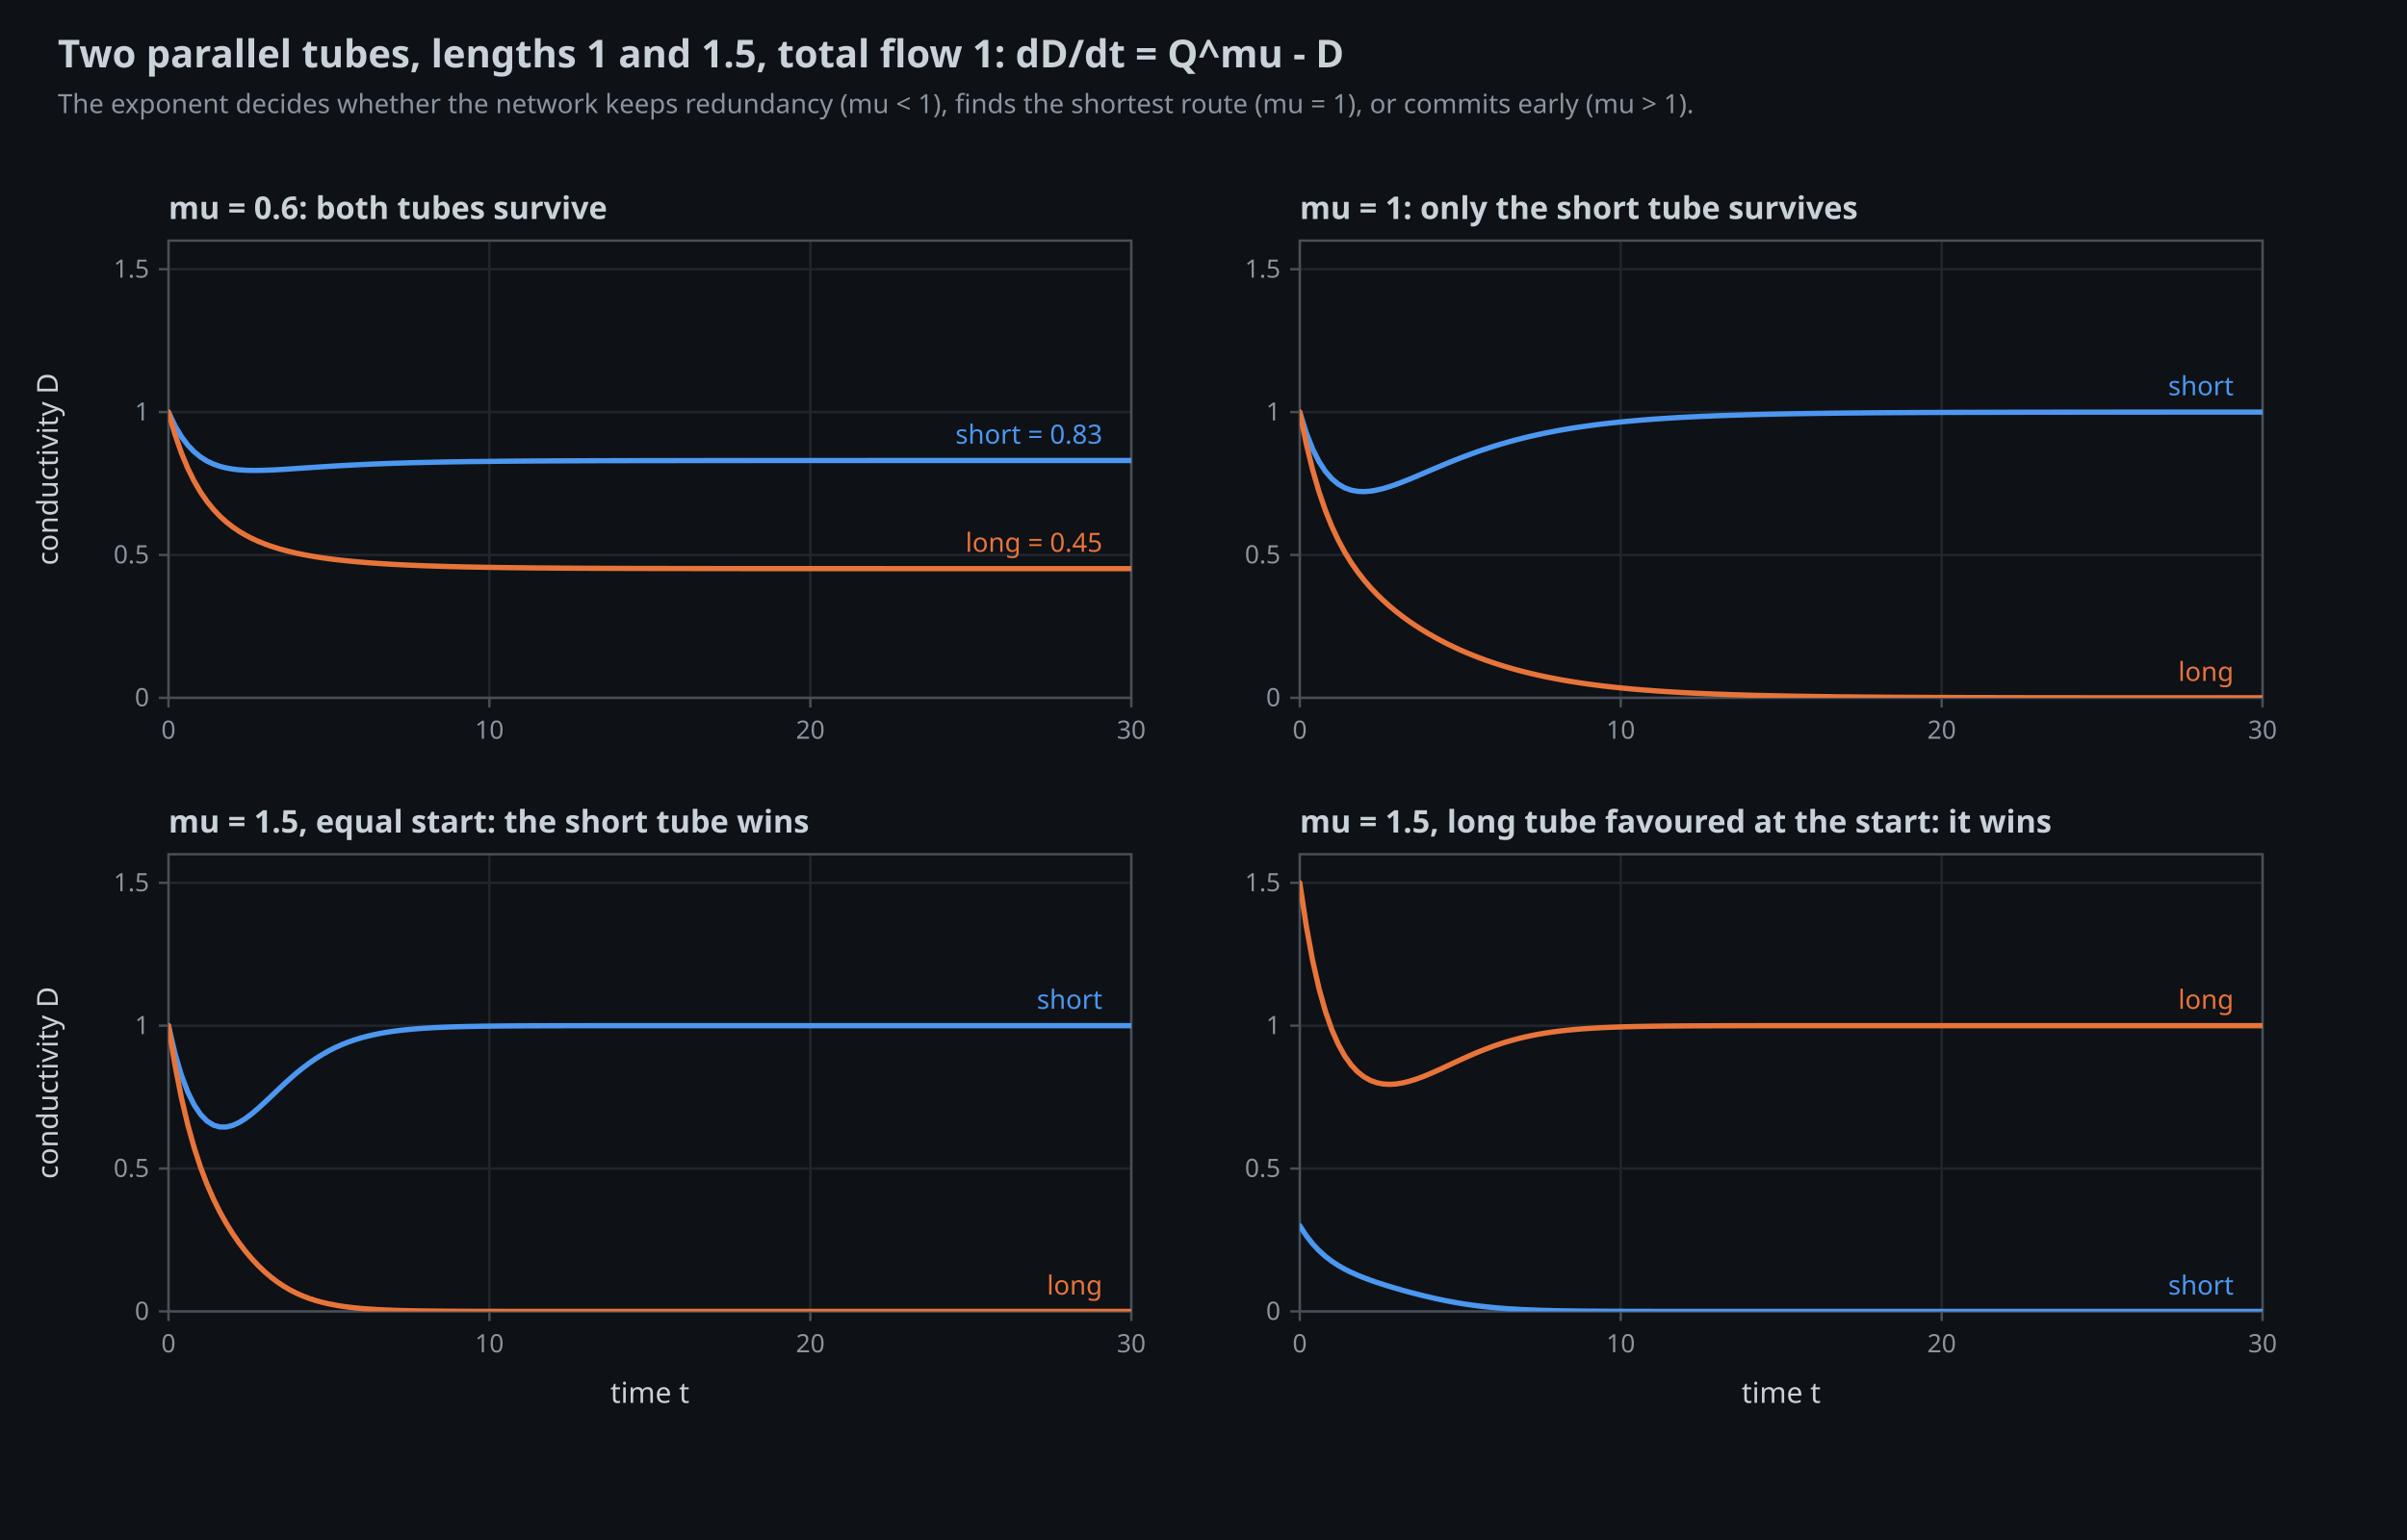
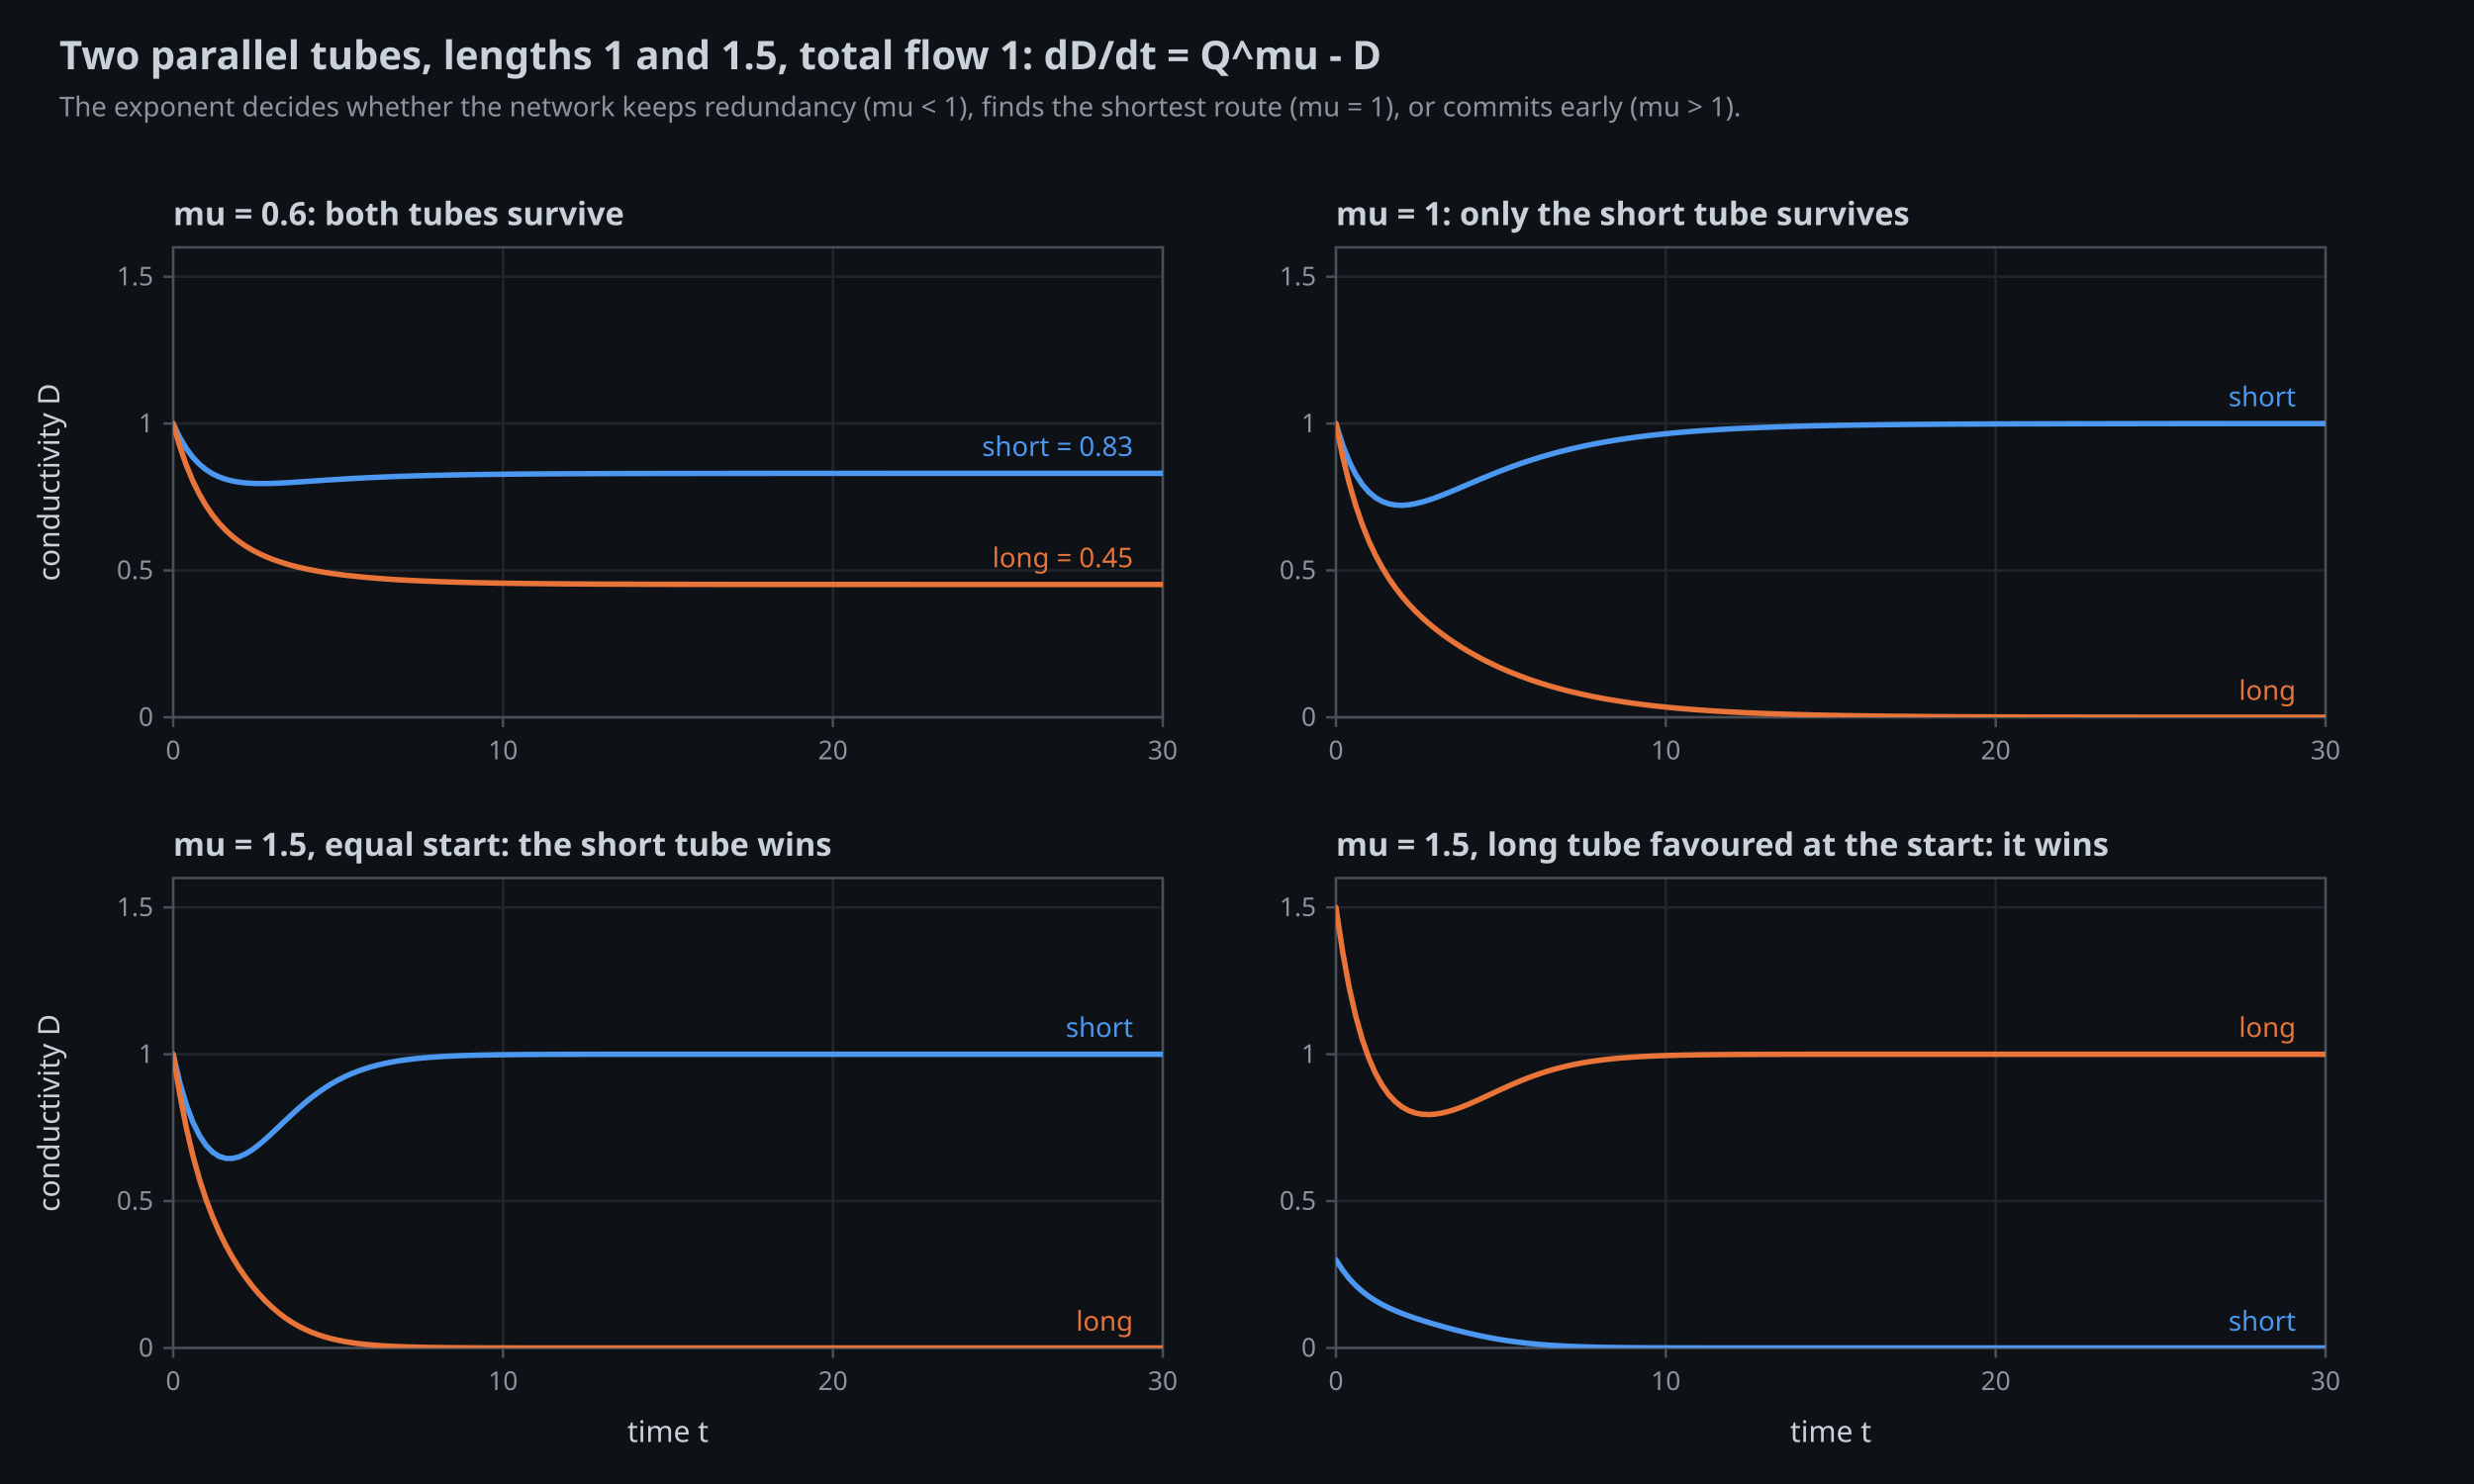
- <svg xmlns="http://www.w3.org/2000/svg" viewBox="0 0 1000 640" width="1000" height="640" font-family="system-ui, sans-serif">
-   <rect width="1000" height="640" fill="#0e1116" />
+ <svg xmlns="http://www.w3.org/2000/svg" viewBox="0 0 1000 600" width="1000" height="600" font-family="system-ui, sans-serif">
+   <rect width="1000" height="600" fill="#0e1116" />
  <text x="24" y="28" font-size="16" text-anchor="start" fill="#c9d1d9" font-weight="600">Two parallel tubes, lengths 1 and 1.5, total flow 1: dD/dt = Q^mu - D</text>
  <text x="24" y="47" font-size="11" text-anchor="start" fill="#8b949e">The exponent decides whether the network keeps redundancy (mu &lt; 1), finds the shortest route (mu = 1), or commits early (mu &gt; 1).</text>
  <defs>
    <clipPath id="clip1">
      <rect x="70" y="100" width="400" height="190" />
    </clipPath>
  </defs>
  <line x1="70" y1="100" x2="70" y2="290" stroke="#21262d" stroke-width="1" />
  <line x1="203.33" y1="100" x2="203.33" y2="290" stroke="#21262d" stroke-width="1" />
  <line x1="336.67" y1="100" x2="336.67" y2="290" stroke="#21262d" stroke-width="1" />
  <line x1="470" y1="100" x2="470" y2="290" stroke="#21262d" stroke-width="1" />
  <line x1="70" y1="290" x2="470" y2="290" stroke="#21262d" stroke-width="1" />
  <line x1="70" y1="230.62" x2="470" y2="230.62" stroke="#21262d" stroke-width="1" />
  <line x1="70" y1="171.25" x2="470" y2="171.25" stroke="#21262d" stroke-width="1" />
  <line x1="70" y1="111.88" x2="470" y2="111.88" stroke="#21262d" stroke-width="1" />
  <rect x="70" y="100" width="400" height="190" fill="none" stroke="#484f58" stroke-width="1" />
  <line x1="70" y1="290" x2="70" y2="294" stroke="#484f58" stroke-width="1" />
  <text x="70" y="307" font-size="10.5" text-anchor="middle" fill="#8b949e">0</text>
  <line x1="203.33" y1="290" x2="203.33" y2="294" stroke="#484f58" stroke-width="1" />
  <text x="203.33" y="307" font-size="10.5" text-anchor="middle" fill="#8b949e">10</text>
  <line x1="336.67" y1="290" x2="336.67" y2="294" stroke="#484f58" stroke-width="1" />
  <text x="336.67" y="307" font-size="10.5" text-anchor="middle" fill="#8b949e">20</text>
  <line x1="470" y1="290" x2="470" y2="294" stroke="#484f58" stroke-width="1" />
  <text x="470" y="307" font-size="10.5" text-anchor="middle" fill="#8b949e">30</text>
  <line x1="66" y1="290" x2="70" y2="290" stroke="#484f58" stroke-width="1" />
  <text x="62" y="293.5" font-size="10.5" text-anchor="end" fill="#8b949e">0</text>
  <line x1="66" y1="230.62" x2="70" y2="230.62" stroke="#484f58" stroke-width="1" />
  <text x="62" y="234.12" font-size="10.5" text-anchor="end" fill="#8b949e">0.5</text>
  <line x1="66" y1="171.25" x2="70" y2="171.25" stroke="#484f58" stroke-width="1" />
  <text x="62" y="174.75" font-size="10.5" text-anchor="end" fill="#8b949e">1</text>
  <line x1="66" y1="111.88" x2="70" y2="111.88" stroke="#484f58" stroke-width="1" />
  <text x="62" y="115.38" font-size="10.5" text-anchor="end" fill="#8b949e">1.5</text>
  <text x="24" y="195" font-size="12" text-anchor="middle" fill="#c9d1d9" transform="rotate(-90 24 195)">conductivity D</text>
  <text x="70" y="91" font-size="13" text-anchor="start" fill="#c9d1d9" font-weight="600">mu = 0.6: both tubes survive</text>
  <polyline points="70,171.25 72.67,176.9 75.33,181.4 78,184.96 80.67,187.75 83.33,189.93 86,191.6 88.67,192.86 91.33,193.8 94,194.47 96.67,194.94 99.33,195.25 102,195.42 104.67,195.5 107.33,195.49 110,195.43 112.67,195.33 115.33,195.2 118,195.04 120.67,194.87 123.33,194.69 126,194.51 128.67,194.33 131.33,194.15 134,193.98 136.67,193.81 139.33,193.65 142,193.49 144.67,193.35 147.33,193.21 150,193.08 152.67,192.96 155.33,192.84 158,192.73 160.67,192.63 163.33,192.54 166,192.46 168.67,192.37 171.33,192.3 174,192.23 176.67,192.17 179.33,192.11 182,192.05 184.67,192 187.33,191.95 190,191.91 192.67,191.87 195.33,191.83 198,191.8 200.67,191.77 203.33,191.74 206,191.71 208.67,191.68 211.33,191.66 214,191.64 216.67,191.62 219.33,191.6 222,191.58 224.67,191.57 227.33,191.55 230,191.54 232.67,191.53 235.33,191.52 238,191.51 240.67,191.5 243.33,191.49 246,191.48 248.67,191.47 251.33,191.47 254,191.46 256.67,191.45 259.33,191.45 262,191.44 264.67,191.44 267.33,191.43 270,191.43 272.67,191.43 275.33,191.42 278,191.42 280.67,191.42 283.33,191.41 286,191.41 288.67,191.41 291.33,191.41 294,191.4 296.67,191.4 299.33,191.4 302,191.4 304.67,191.4 307.33,191.4 310,191.4 312.67,191.39 315.33,191.39 318,191.39 320.67,191.39 323.33,191.39 326,191.39 328.67,191.39 331.33,191.39 334,191.39 336.67,191.39 339.33,191.39 342,191.39 344.67,191.39 347.33,191.39 350,191.39 352.67,191.39 355.33,191.39 358,191.39 360.67,191.38 363.33,191.38 366,191.38 368.67,191.38 371.33,191.38 374,191.38 376.67,191.38 379.33,191.38 382,191.38 384.67,191.38 387.33,191.38 390,191.38 392.67,191.38 395.33,191.38 398,191.38 400.67,191.38 403.33,191.38 406,191.38 408.67,191.38 411.33,191.38 414,191.38 416.67,191.38 419.33,191.38 422,191.38 424.67,191.38 427.33,191.38 430,191.38 432.67,191.38 435.33,191.38 438,191.38 440.67,191.38 443.33,191.38 446,191.38 448.67,191.38 451.33,191.38 454,191.38 456.67,191.38 459.33,191.38 462,191.38 464.67,191.38 467.33,191.38 470,191.38" fill="none" stroke="#4c97f0" stroke-width="2.2" stroke-linejoin="round" stroke-linecap="round" clip-path="url(#clip1)" />
  <polyline points="70,171.25 72.67,180.47 75.33,188.15 78,194.58 80.67,199.97 83.33,204.53 86,208.39 88.67,211.68 91.33,214.49 94,216.91 96.67,218.99 99.33,220.81 102,222.39 104.67,223.77 107.33,224.99 110,226.07 112.67,227.02 115.33,227.87 118,228.63 120.67,229.31 123.33,229.92 126,230.47 128.67,230.97 131.33,231.42 134,231.83 136.67,232.2 139.33,232.54 142,232.84 144.67,233.12 147.33,233.38 150,233.62 152.67,233.83 155.33,234.03 158,234.21 160.67,234.38 163.33,234.53 166,234.67 168.67,234.8 171.33,234.92 174,235.03 176.67,235.13 179.33,235.22 182,235.31 184.67,235.39 187.33,235.46 190,235.52 192.67,235.59 195.33,235.64 198,235.69 200.67,235.74 203.33,235.79 206,235.83 208.67,235.87 211.33,235.9 214,235.93 216.67,235.96 219.33,235.99 222,236.02 224.67,236.04 227.33,236.06 230,236.08 232.67,236.1 235.33,236.12 238,236.13 240.67,236.15 243.33,236.16 246,236.17 248.67,236.18 251.33,236.19 254,236.2 256.67,236.21 259.33,236.22 262,236.23 264.67,236.24 267.33,236.24 270,236.25 272.67,236.25 275.33,236.26 278,236.26 280.67,236.27 283.33,236.27 286,236.27 288.67,236.28 291.33,236.28 294,236.28 296.67,236.29 299.33,236.29 302,236.29 304.67,236.29 307.33,236.3 310,236.3 312.67,236.3 315.33,236.3 318,236.3 320.67,236.3 323.33,236.3 326,236.31 328.67,236.31 331.33,236.31 334,236.31 336.67,236.31 339.33,236.31 342,236.31 344.67,236.31 347.33,236.31 350,236.31 352.67,236.31 355.33,236.31 358,236.31 360.67,236.31 363.33,236.31 366,236.31 368.67,236.32 371.33,236.32 374,236.32 376.67,236.32 379.33,236.32 382,236.32 384.67,236.32 387.33,236.32 390,236.32 392.67,236.32 395.33,236.32 398,236.32 400.67,236.32 403.33,236.32 406,236.32 408.67,236.32 411.33,236.32 414,236.32 416.67,236.32 419.33,236.32 422,236.32 424.67,236.32 427.33,236.32 430,236.32 432.67,236.32 435.33,236.32 438,236.32 440.67,236.32 443.33,236.32 446,236.32 448.67,236.32 451.33,236.32 454,236.32 456.67,236.32 459.33,236.32 462,236.32 464.67,236.32 467.33,236.32 470,236.32" fill="none" stroke="#e8743a" stroke-width="2.2" stroke-linejoin="round" stroke-linecap="round" clip-path="url(#clip1)" />
  <text x="458" y="184.38" font-size="11" text-anchor="end" fill="#4c97f0">short = 0.83</text>
  <text x="458" y="229.32" font-size="11" text-anchor="end" fill="#e8743a">long = 0.45</text>
  <defs>
    <clipPath id="clip2">
      <rect x="540" y="100" width="400" height="190" />
    </clipPath>
  </defs>
  <line x1="540" y1="100" x2="540" y2="290" stroke="#21262d" stroke-width="1" />
  <line x1="673.33" y1="100" x2="673.33" y2="290" stroke="#21262d" stroke-width="1" />
  <line x1="806.67" y1="100" x2="806.67" y2="290" stroke="#21262d" stroke-width="1" />
  <line x1="940" y1="100" x2="940" y2="290" stroke="#21262d" stroke-width="1" />
  <line x1="540" y1="290" x2="940" y2="290" stroke="#21262d" stroke-width="1" />
  <line x1="540" y1="230.62" x2="940" y2="230.62" stroke="#21262d" stroke-width="1" />
  <line x1="540" y1="171.25" x2="940" y2="171.25" stroke="#21262d" stroke-width="1" />
  <line x1="540" y1="111.88" x2="940" y2="111.88" stroke="#21262d" stroke-width="1" />
  <rect x="540" y="100" width="400" height="190" fill="none" stroke="#484f58" stroke-width="1" />
  <line x1="540" y1="290" x2="540" y2="294" stroke="#484f58" stroke-width="1" />
  <text x="540" y="307" font-size="10.5" text-anchor="middle" fill="#8b949e">0</text>
  <line x1="673.33" y1="290" x2="673.33" y2="294" stroke="#484f58" stroke-width="1" />
  <text x="673.33" y="307" font-size="10.5" text-anchor="middle" fill="#8b949e">10</text>
  <line x1="806.67" y1="290" x2="806.67" y2="294" stroke="#484f58" stroke-width="1" />
  <text x="806.67" y="307" font-size="10.5" text-anchor="middle" fill="#8b949e">20</text>
  <line x1="940" y1="290" x2="940" y2="294" stroke="#484f58" stroke-width="1" />
  <text x="940" y="307" font-size="10.5" text-anchor="middle" fill="#8b949e">30</text>
  <line x1="536" y1="290" x2="540" y2="290" stroke="#484f58" stroke-width="1" />
  <text x="532" y="293.5" font-size="10.5" text-anchor="end" fill="#8b949e">0</text>
  <line x1="536" y1="230.62" x2="540" y2="230.62" stroke="#484f58" stroke-width="1" />
  <text x="532" y="234.12" font-size="10.5" text-anchor="end" fill="#8b949e">0.5</text>
  <line x1="536" y1="171.25" x2="540" y2="171.25" stroke="#484f58" stroke-width="1" />
  <text x="532" y="174.75" font-size="10.5" text-anchor="end" fill="#8b949e">1</text>
  <line x1="536" y1="111.88" x2="540" y2="111.88" stroke="#484f58" stroke-width="1" />
  <text x="532" y="115.38" font-size="10.5" text-anchor="end" fill="#8b949e">1.5</text>
  <text x="540" y="91" font-size="13" text-anchor="start" fill="#c9d1d9" font-weight="600">mu = 1: only the short tube survives</text>
  <polyline points="540,171.25 542.67,179.79 545.33,186.56 548,191.85 550.67,195.92 553.33,198.97 556,201.2 558.67,202.73 561.33,203.7 564,204.19 566.67,204.31 569.33,204.11 572,203.66 574.67,203.02 577.33,202.22 580,201.31 582.67,200.3 585.33,199.24 588,198.13 590.67,197 593.33,195.86 596,194.72 598.67,193.6 601.33,192.49 604,191.41 606.67,190.36 609.33,189.35 612,188.37 614.67,187.42 617.33,186.52 620,185.66 622.67,184.83 625.33,184.05 628,183.3 630.67,182.59 633.33,181.92 636,181.28 638.67,180.68 641.33,180.11 644,179.57 646.67,179.06 649.33,178.58 652,178.13 654.67,177.71 657.33,177.31 660,176.93 662.67,176.58 665.33,176.24 668,175.93 670.67,175.64 673.33,175.36 676,175.1 678.67,174.86 681.33,174.63 684,174.42 686.67,174.21 689.33,174.03 692,173.85 694.67,173.68 697.33,173.53 700,173.38 702.67,173.25 705.33,173.12 708,173 710.67,172.89 713.33,172.78 716,172.69 718.67,172.59 721.33,172.51 724,172.43 726.67,172.35 729.33,172.28 732,172.21 734.67,172.15 737.33,172.09 740,172.04 742.67,171.99 745.33,171.94 748,171.9 750.67,171.86 753.33,171.82 756,171.78 758.67,171.75 761.33,171.71 764,171.68 766.67,171.66 769.33,171.63 772,171.61 774.67,171.58 777.33,171.56 780,171.54 782.67,171.52 785.33,171.5 788,171.49 790.67,171.47 793.33,171.46 796,171.45 798.67,171.43 801.33,171.42 804,171.41 806.67,171.4 809.33,171.39 812,171.38 814.67,171.37 817.33,171.36 820,171.36 822.67,171.35 825.33,171.34 828,171.34 830.67,171.33 833.33,171.33 836,171.32 838.67,171.32 841.33,171.31 844,171.31 846.67,171.3 849.33,171.3 852,171.3 854.67,171.29 857.33,171.29 860,171.29 862.67,171.29 865.33,171.28 868,171.28 870.67,171.28 873.33,171.28 876,171.28 878.67,171.27 881.33,171.27 884,171.27 886.67,171.27 889.33,171.27 892,171.27 894.67,171.27 897.33,171.27 900,171.26 902.67,171.26 905.33,171.26 908,171.26 910.67,171.26 913.33,171.26 916,171.26 918.67,171.26 921.33,171.26 924,171.26 926.67,171.26 929.33,171.26 932,171.26 934.67,171.26 937.33,171.26 940,171.26" fill="none" stroke="#4c97f0" stroke-width="2.2" stroke-linejoin="round" stroke-linecap="round" clip-path="url(#clip2)" />
  <polyline points="540,171.25 542.67,184.33 545.33,195.25 548,204.43 550.67,212.19 553.33,218.81 556,224.5 558.67,229.44 561.33,233.77 564,237.61 566.67,241.03 569.33,244.13 572,246.94 574.67,249.52 577.33,251.91 580,254.12 582.67,256.18 585.33,258.12 588,259.93 590.67,261.64 593.33,263.26 596,264.78 598.67,266.23 601.33,267.59 604,268.88 606.67,270.11 609.33,271.27 612,272.36 614.67,273.4 617.33,274.38 620,275.31 622.67,276.18 625.33,277.01 628,277.79 630.67,278.53 633.33,279.23 636,279.88 638.67,280.5 641.33,281.09 644,281.63 646.67,282.15 649.33,282.64 652,283.09 654.67,283.52 657.33,283.93 660,284.31 662.67,284.66 665.33,285 668,285.31 670.67,285.61 673.33,285.88 676,286.14 678.67,286.39 681.33,286.62 684,286.83 686.67,287.03 689.33,287.22 692,287.4 694.67,287.56 697.33,287.72 700,287.87 702.67,288 705.33,288.13 708,288.25 710.67,288.36 713.33,288.47 716,288.56 718.67,288.66 721.33,288.74 724,288.82 726.67,288.9 729.33,288.97 732,289.04 734.67,289.1 737.33,289.16 740,289.21 742.67,289.26 745.33,289.31 748,289.35 750.67,289.39 753.33,289.43 756,289.47 758.67,289.5 761.33,289.54 764,289.57 766.67,289.59 769.33,289.62 772,289.64 774.67,289.67 777.33,289.69 780,289.71 782.67,289.73 785.33,289.75 788,289.76 790.67,289.78 793.33,289.79 796,289.8 798.67,289.82 801.33,289.83 804,289.84 806.67,289.85 809.33,289.86 812,289.87 814.67,289.88 817.33,289.89 820,289.89 822.67,289.9 825.33,289.91 828,289.91 830.67,289.92 833.33,289.92 836,289.93 838.67,289.93 841.33,289.94 844,289.94 846.67,289.95 849.33,289.95 852,289.95 854.67,289.96 857.33,289.96 860,289.96 862.67,289.96 865.33,289.97 868,289.97 870.67,289.97 873.33,289.97 876,289.97 878.67,289.98 881.33,289.98 884,289.98 886.67,289.98 889.33,289.98 892,289.98 894.67,289.98 897.33,289.98 900,289.99 902.67,289.99 905.33,289.99 908,289.99 910.67,289.99 913.33,289.99 916,289.99 918.67,289.99 921.33,289.99 924,289.99 926.67,289.99 929.33,289.99 932,289.99 934.67,289.99 937.33,289.99 940,289.99" fill="none" stroke="#e8743a" stroke-width="2.2" stroke-linejoin="round" stroke-linecap="round" clip-path="url(#clip2)" />
  <text x="928" y="164.26" font-size="11" text-anchor="end" fill="#4c97f0">short</text>
  <text x="928" y="282.99" font-size="11" text-anchor="end" fill="#e8743a">long</text>
  <defs>
    <clipPath id="clip3">
      <rect x="70" y="355" width="400" height="190" />
    </clipPath>
  </defs>
  <line x1="70" y1="355" x2="70" y2="545" stroke="#21262d" stroke-width="1" />
  <line x1="203.33" y1="355" x2="203.33" y2="545" stroke="#21262d" stroke-width="1" />
  <line x1="336.67" y1="355" x2="336.67" y2="545" stroke="#21262d" stroke-width="1" />
  <line x1="470" y1="355" x2="470" y2="545" stroke="#21262d" stroke-width="1" />
  <line x1="70" y1="545" x2="470" y2="545" stroke="#21262d" stroke-width="1" />
  <line x1="70" y1="485.62" x2="470" y2="485.62" stroke="#21262d" stroke-width="1" />
  <line x1="70" y1="426.25" x2="470" y2="426.25" stroke="#21262d" stroke-width="1" />
  <line x1="70" y1="366.88" x2="470" y2="366.88" stroke="#21262d" stroke-width="1" />
  <rect x="70" y="355" width="400" height="190" fill="none" stroke="#484f58" stroke-width="1" />
  <line x1="70" y1="545" x2="70" y2="549" stroke="#484f58" stroke-width="1" />
  <text x="70" y="562" font-size="10.5" text-anchor="middle" fill="#8b949e">0</text>
  <line x1="203.33" y1="545" x2="203.33" y2="549" stroke="#484f58" stroke-width="1" />
  <text x="203.33" y="562" font-size="10.5" text-anchor="middle" fill="#8b949e">10</text>
  <line x1="336.67" y1="545" x2="336.67" y2="549" stroke="#484f58" stroke-width="1" />
  <text x="336.67" y="562" font-size="10.5" text-anchor="middle" fill="#8b949e">20</text>
  <line x1="470" y1="545" x2="470" y2="549" stroke="#484f58" stroke-width="1" />
  <text x="470" y="562" font-size="10.5" text-anchor="middle" fill="#8b949e">30</text>
  <line x1="66" y1="545" x2="70" y2="545" stroke="#484f58" stroke-width="1" />
  <text x="62" y="548.5" font-size="10.5" text-anchor="end" fill="#8b949e">0</text>
  <line x1="66" y1="485.62" x2="70" y2="485.62" stroke="#484f58" stroke-width="1" />
  <text x="62" y="489.12" font-size="10.5" text-anchor="end" fill="#8b949e">0.5</text>
  <line x1="66" y1="426.25" x2="70" y2="426.25" stroke="#484f58" stroke-width="1" />
  <text x="62" y="429.75" font-size="10.5" text-anchor="end" fill="#8b949e">1</text>
  <line x1="66" y1="366.88" x2="70" y2="366.88" stroke="#484f58" stroke-width="1" />
  <text x="62" y="370.38" font-size="10.5" text-anchor="end" fill="#8b949e">1.5</text>
  <text x="270" y="583" font-size="12" text-anchor="middle" fill="#c9d1d9">time t</text>
  <text x="24" y="450" font-size="12" text-anchor="middle" fill="#c9d1d9" transform="rotate(-90 24 450)">conductivity D</text>
  <text x="70" y="346" font-size="13" text-anchor="start" fill="#c9d1d9" font-weight="600">mu = 1.5, equal start: the short tube wins</text>
  <polyline points="70,426.25 72.67,437.69 75.33,446.75 78,453.81 80.67,459.2 83.33,463.15 86,465.88 88.67,467.57 91.33,468.35 94,468.35 96.67,467.7 99.33,466.49 102,464.83 104.67,462.82 107.33,460.55 110,458.11 112.67,455.59 115.33,453.05 118,450.54 120.67,448.12 123.33,445.82 126,443.67 128.67,441.67 131.33,439.84 134,438.18 136.67,436.68 139.33,435.33 142,434.14 144.67,433.08 147.33,432.15 150,431.33 152.67,430.62 155.33,430 158,429.46 160.67,428.99 163.33,428.59 166,428.24 168.67,427.95 171.33,427.69 174,427.47 176.67,427.29 179.33,427.13 182,426.99 184.67,426.88 187.33,426.78 190,426.7 192.67,426.63 195.33,426.57 198,426.52 200.67,426.47 203.33,426.44 206,426.41 208.67,426.38 211.33,426.36 214,426.34 216.67,426.33 219.33,426.32 222,426.3 224.67,426.3 227.33,426.29 230,426.28 232.67,426.28 235.33,426.27 238,426.27 240.67,426.27 243.33,426.26 246,426.26 248.67,426.26 251.33,426.26 254,426.26 256.67,426.26 259.33,426.25 262,426.25 264.67,426.25 267.33,426.25 270,426.25 272.67,426.25 275.33,426.25 278,426.25 280.67,426.25 283.33,426.25 286,426.25 288.67,426.25 291.33,426.25 294,426.25 296.67,426.25 299.33,426.25 302,426.25 304.67,426.25 307.33,426.25 310,426.25 312.67,426.25 315.33,426.25 318,426.25 320.67,426.25 323.33,426.25 326,426.25 328.67,426.25 331.33,426.25 334,426.25 336.67,426.25 339.33,426.25 342,426.25 344.67,426.25 347.33,426.25 350,426.25 352.67,426.25 355.33,426.25 358,426.25 360.67,426.25 363.33,426.25 366,426.25 368.67,426.25 371.33,426.25 374,426.25 376.67,426.25 379.33,426.25 382,426.25 384.67,426.25 387.33,426.25 390,426.25 392.67,426.25 395.33,426.25 398,426.25 400.67,426.25 403.33,426.25 406,426.25 408.67,426.25 411.33,426.25 414,426.25 416.67,426.25 419.33,426.25 422,426.25 424.67,426.25 427.33,426.25 430,426.25 432.67,426.25 435.33,426.25 438,426.25 440.67,426.25 443.33,426.25 446,426.25 448.67,426.25 451.33,426.25 454,426.25 456.67,426.25 459.33,426.25 462,426.25 464.67,426.25 467.33,426.25 470,426.25" fill="none" stroke="#4c97f0" stroke-width="2.2" stroke-linejoin="round" stroke-linecap="round" clip-path="url(#clip3)" />
  <polyline points="70,426.25 72.67,442.51 75.33,456.05 78,467.39 80.67,476.96 83.33,485.12 86,492.14 88.67,498.25 91.33,503.63 94,508.4 96.67,512.68 99.33,516.54 102,520.02 104.67,523.17 107.33,526 110,528.55 112.67,530.82 115.33,532.84 118,534.61 120.67,536.16 123.33,537.51 126,538.67 128.67,539.67 131.33,540.53 134,541.26 136.67,541.87 139.33,542.39 142,542.83 144.67,543.2 147.33,543.51 150,543.76 152.67,543.98 155.33,544.15 158,544.3 160.67,544.42 163.33,544.53 166,544.61 168.67,544.68 171.33,544.74 174,544.78 176.67,544.82 179.33,544.85 182,544.88 184.67,544.9 187.33,544.92 190,544.93 192.67,544.95 195.33,544.96 198,544.96 200.67,544.97 203.33,544.98 206,544.98 208.67,544.98 211.33,544.99 214,544.99 216.67,544.99 219.33,544.99 222,544.99 224.67,545 227.33,545 230,545 232.67,545 235.33,545 238,545 240.67,545 243.33,545 246,545 248.67,545 251.33,545 254,545 256.67,545 259.33,545 262,545 264.67,545 267.33,545 270,545 272.67,545 275.33,545 278,545 280.67,545 283.33,545 286,545 288.67,545 291.33,545 294,545 296.67,545 299.33,545 302,545 304.67,545 307.33,545 310,545 312.67,545 315.33,545 318,545 320.67,545 323.33,545 326,545 328.67,545 331.33,545 334,545 336.67,545 339.33,545 342,545 344.67,545 347.33,545 350,545 352.67,545 355.33,545 358,545 360.67,545 363.33,545 366,545 368.67,545 371.33,545 374,545 376.67,545 379.33,545 382,545 384.67,545 387.33,545 390,545 392.67,545 395.33,545 398,545 400.67,545 403.33,545 406,545 408.67,545 411.33,545 414,545 416.67,545 419.33,545 422,545 424.67,545 427.33,545 430,545 432.67,545 435.33,545 438,545 440.67,545 443.33,545 446,545 448.67,545 451.33,545 454,545 456.67,545 459.33,545 462,545 464.67,545 467.33,545 470,545" fill="none" stroke="#e8743a" stroke-width="2.2" stroke-linejoin="round" stroke-linecap="round" clip-path="url(#clip3)" />
  <text x="458" y="419.25" font-size="11" text-anchor="end" fill="#4c97f0">short</text>
  <text x="458" y="538" font-size="11" text-anchor="end" fill="#e8743a">long</text>
  <defs>
    <clipPath id="clip4">
      <rect x="540" y="355" width="400" height="190" />
    </clipPath>
  </defs>
  <line x1="540" y1="355" x2="540" y2="545" stroke="#21262d" stroke-width="1" />
  <line x1="673.33" y1="355" x2="673.33" y2="545" stroke="#21262d" stroke-width="1" />
  <line x1="806.67" y1="355" x2="806.67" y2="545" stroke="#21262d" stroke-width="1" />
  <line x1="940" y1="355" x2="940" y2="545" stroke="#21262d" stroke-width="1" />
  <line x1="540" y1="545" x2="940" y2="545" stroke="#21262d" stroke-width="1" />
  <line x1="540" y1="485.62" x2="940" y2="485.62" stroke="#21262d" stroke-width="1" />
  <line x1="540" y1="426.25" x2="940" y2="426.25" stroke="#21262d" stroke-width="1" />
  <line x1="540" y1="366.88" x2="940" y2="366.88" stroke="#21262d" stroke-width="1" />
  <rect x="540" y="355" width="400" height="190" fill="none" stroke="#484f58" stroke-width="1" />
  <line x1="540" y1="545" x2="540" y2="549" stroke="#484f58" stroke-width="1" />
  <text x="540" y="562" font-size="10.5" text-anchor="middle" fill="#8b949e">0</text>
  <line x1="673.33" y1="545" x2="673.33" y2="549" stroke="#484f58" stroke-width="1" />
  <text x="673.33" y="562" font-size="10.5" text-anchor="middle" fill="#8b949e">10</text>
  <line x1="806.67" y1="545" x2="806.67" y2="549" stroke="#484f58" stroke-width="1" />
  <text x="806.67" y="562" font-size="10.5" text-anchor="middle" fill="#8b949e">20</text>
  <line x1="940" y1="545" x2="940" y2="549" stroke="#484f58" stroke-width="1" />
  <text x="940" y="562" font-size="10.5" text-anchor="middle" fill="#8b949e">30</text>
  <line x1="536" y1="545" x2="540" y2="545" stroke="#484f58" stroke-width="1" />
  <text x="532" y="548.5" font-size="10.5" text-anchor="end" fill="#8b949e">0</text>
  <line x1="536" y1="485.62" x2="540" y2="485.62" stroke="#484f58" stroke-width="1" />
  <text x="532" y="489.12" font-size="10.5" text-anchor="end" fill="#8b949e">0.5</text>
  <line x1="536" y1="426.25" x2="540" y2="426.25" stroke="#484f58" stroke-width="1" />
  <text x="532" y="429.75" font-size="10.5" text-anchor="end" fill="#8b949e">1</text>
  <line x1="536" y1="366.88" x2="540" y2="366.88" stroke="#484f58" stroke-width="1" />
  <text x="532" y="370.38" font-size="10.5" text-anchor="end" fill="#8b949e">1.5</text>
  <text x="740" y="583" font-size="12" text-anchor="middle" fill="#c9d1d9">time t</text>
  <text x="540" y="346" font-size="13" text-anchor="start" fill="#c9d1d9" font-weight="600">mu = 1.5, long tube favoured at the start: it wins</text>
  <polyline points="540,509.38 542.67,513.49 545.33,516.9 548,519.75 550.67,522.15 553.33,524.18 556,525.92 558.67,527.43 561.33,528.76 564,529.95 566.67,531.02 569.33,532.01 572,532.94 574.67,533.81 577.33,534.64 580,535.43 582.67,536.19 585.33,536.93 588,537.63 590.67,538.31 593.33,538.95 596,539.56 598.67,540.14 601.33,540.68 604,541.18 606.67,541.64 609.33,542.05 612,542.43 614.67,542.78 617.33,543.08 620,543.35 622.67,543.59 625.33,543.8 628,543.98 630.67,544.13 633.33,544.27 636,544.38 638.67,544.48 641.33,544.57 644,544.64 646.67,544.7 649.33,544.75 652,544.79 654.67,544.83 657.33,544.86 660,544.88 662.67,544.9 665.33,544.92 668,544.93 670.67,544.94 673.33,544.95 676,544.96 678.67,544.97 681.33,544.97 684,544.98 686.67,544.98 689.33,544.99 692,544.99 694.67,544.99 697.33,544.99 700,544.99 702.67,544.99 705.33,545 708,545 710.67,545 713.33,545 716,545 718.67,545 721.33,545 724,545 726.67,545 729.33,545 732,545 734.67,545 737.33,545 740,545 742.67,545 745.33,545 748,545 750.67,545 753.33,545 756,545 758.67,545 761.33,545 764,545 766.67,545 769.33,545 772,545 774.67,545 777.33,545 780,545 782.67,545 785.33,545 788,545 790.67,545 793.33,545 796,545 798.67,545 801.33,545 804,545 806.67,545 809.33,545 812,545 814.67,545 817.33,545 820,545 822.67,545 825.33,545 828,545 830.67,545 833.33,545 836,545 838.67,545 841.33,545 844,545 846.67,545 849.33,545 852,545 854.67,545 857.33,545 860,545 862.67,545 865.33,545 868,545 870.67,545 873.33,545 876,545 878.67,545 881.33,545 884,545 886.67,545 889.33,545 892,545 894.67,545 897.33,545 900,545 902.67,545 905.33,545 908,545 910.67,545 913.33,545 916,545 918.67,545 921.33,545 924,545 926.67,545 929.33,545 932,545 934.67,545 937.33,545 940,545" fill="none" stroke="#4c97f0" stroke-width="2.2" stroke-linejoin="round" stroke-linecap="round" clip-path="url(#clip4)" />
  <polyline points="540,366.88 542.67,384.68 545.33,399.15 548,410.88 550.67,420.35 553.33,427.95 556,434.02 558.67,438.82 561.33,442.55 564,445.4 566.67,447.51 569.33,449 572,449.96 574.67,450.49 577.33,450.64 580,450.48 582.67,450.05 585.33,449.41 588,448.59 590.67,447.63 593.33,446.56 596,445.4 598.67,444.2 601.33,442.96 604,441.71 606.67,440.48 609.33,439.27 612,438.1 614.67,436.98 617.33,435.93 620,434.93 622.67,434.01 625.33,433.15 628,432.37 630.67,431.66 633.33,431.01 636,430.43 638.67,429.9 641.33,429.44 644,429.02 646.67,428.66 649.33,428.33 652,428.05 654.67,427.8 657.33,427.59 660,427.4 662.67,427.23 665.33,427.09 668,426.97 670.67,426.86 673.33,426.77 676,426.69 678.67,426.63 681.33,426.57 684,426.52 686.67,426.48 689.33,426.44 692,426.41 694.67,426.39 697.33,426.37 700,426.35 702.67,426.33 705.33,426.32 708,426.31 710.67,426.3 713.33,426.29 716,426.28 718.67,426.28 721.33,426.27 724,426.27 726.67,426.27 729.33,426.26 732,426.26 734.67,426.26 737.33,426.26 740,426.26 742.67,426.26 745.33,426.25 748,426.25 750.67,426.25 753.33,426.25 756,426.25 758.67,426.25 761.33,426.25 764,426.25 766.67,426.25 769.33,426.25 772,426.25 774.67,426.25 777.33,426.25 780,426.25 782.67,426.25 785.33,426.25 788,426.25 790.67,426.25 793.33,426.25 796,426.25 798.67,426.25 801.33,426.25 804,426.25 806.67,426.25 809.33,426.25 812,426.25 814.67,426.25 817.33,426.25 820,426.25 822.67,426.25 825.33,426.25 828,426.25 830.67,426.25 833.33,426.25 836,426.25 838.67,426.25 841.33,426.25 844,426.25 846.67,426.25 849.33,426.25 852,426.25 854.67,426.25 857.33,426.25 860,426.25 862.67,426.25 865.33,426.25 868,426.25 870.67,426.25 873.33,426.25 876,426.25 878.67,426.25 881.33,426.25 884,426.25 886.67,426.25 889.33,426.25 892,426.25 894.67,426.25 897.33,426.25 900,426.25 902.67,426.25 905.33,426.25 908,426.25 910.67,426.25 913.33,426.25 916,426.25 918.67,426.25 921.33,426.25 924,426.25 926.67,426.25 929.33,426.25 932,426.25 934.67,426.25 937.33,426.25 940,426.25" fill="none" stroke="#e8743a" stroke-width="2.2" stroke-linejoin="round" stroke-linecap="round" clip-path="url(#clip4)" />
  <text x="928" y="538" font-size="11" text-anchor="end" fill="#4c97f0">short</text>
  <text x="928" y="419.25" font-size="11" text-anchor="end" fill="#e8743a">long</text>
</svg>
